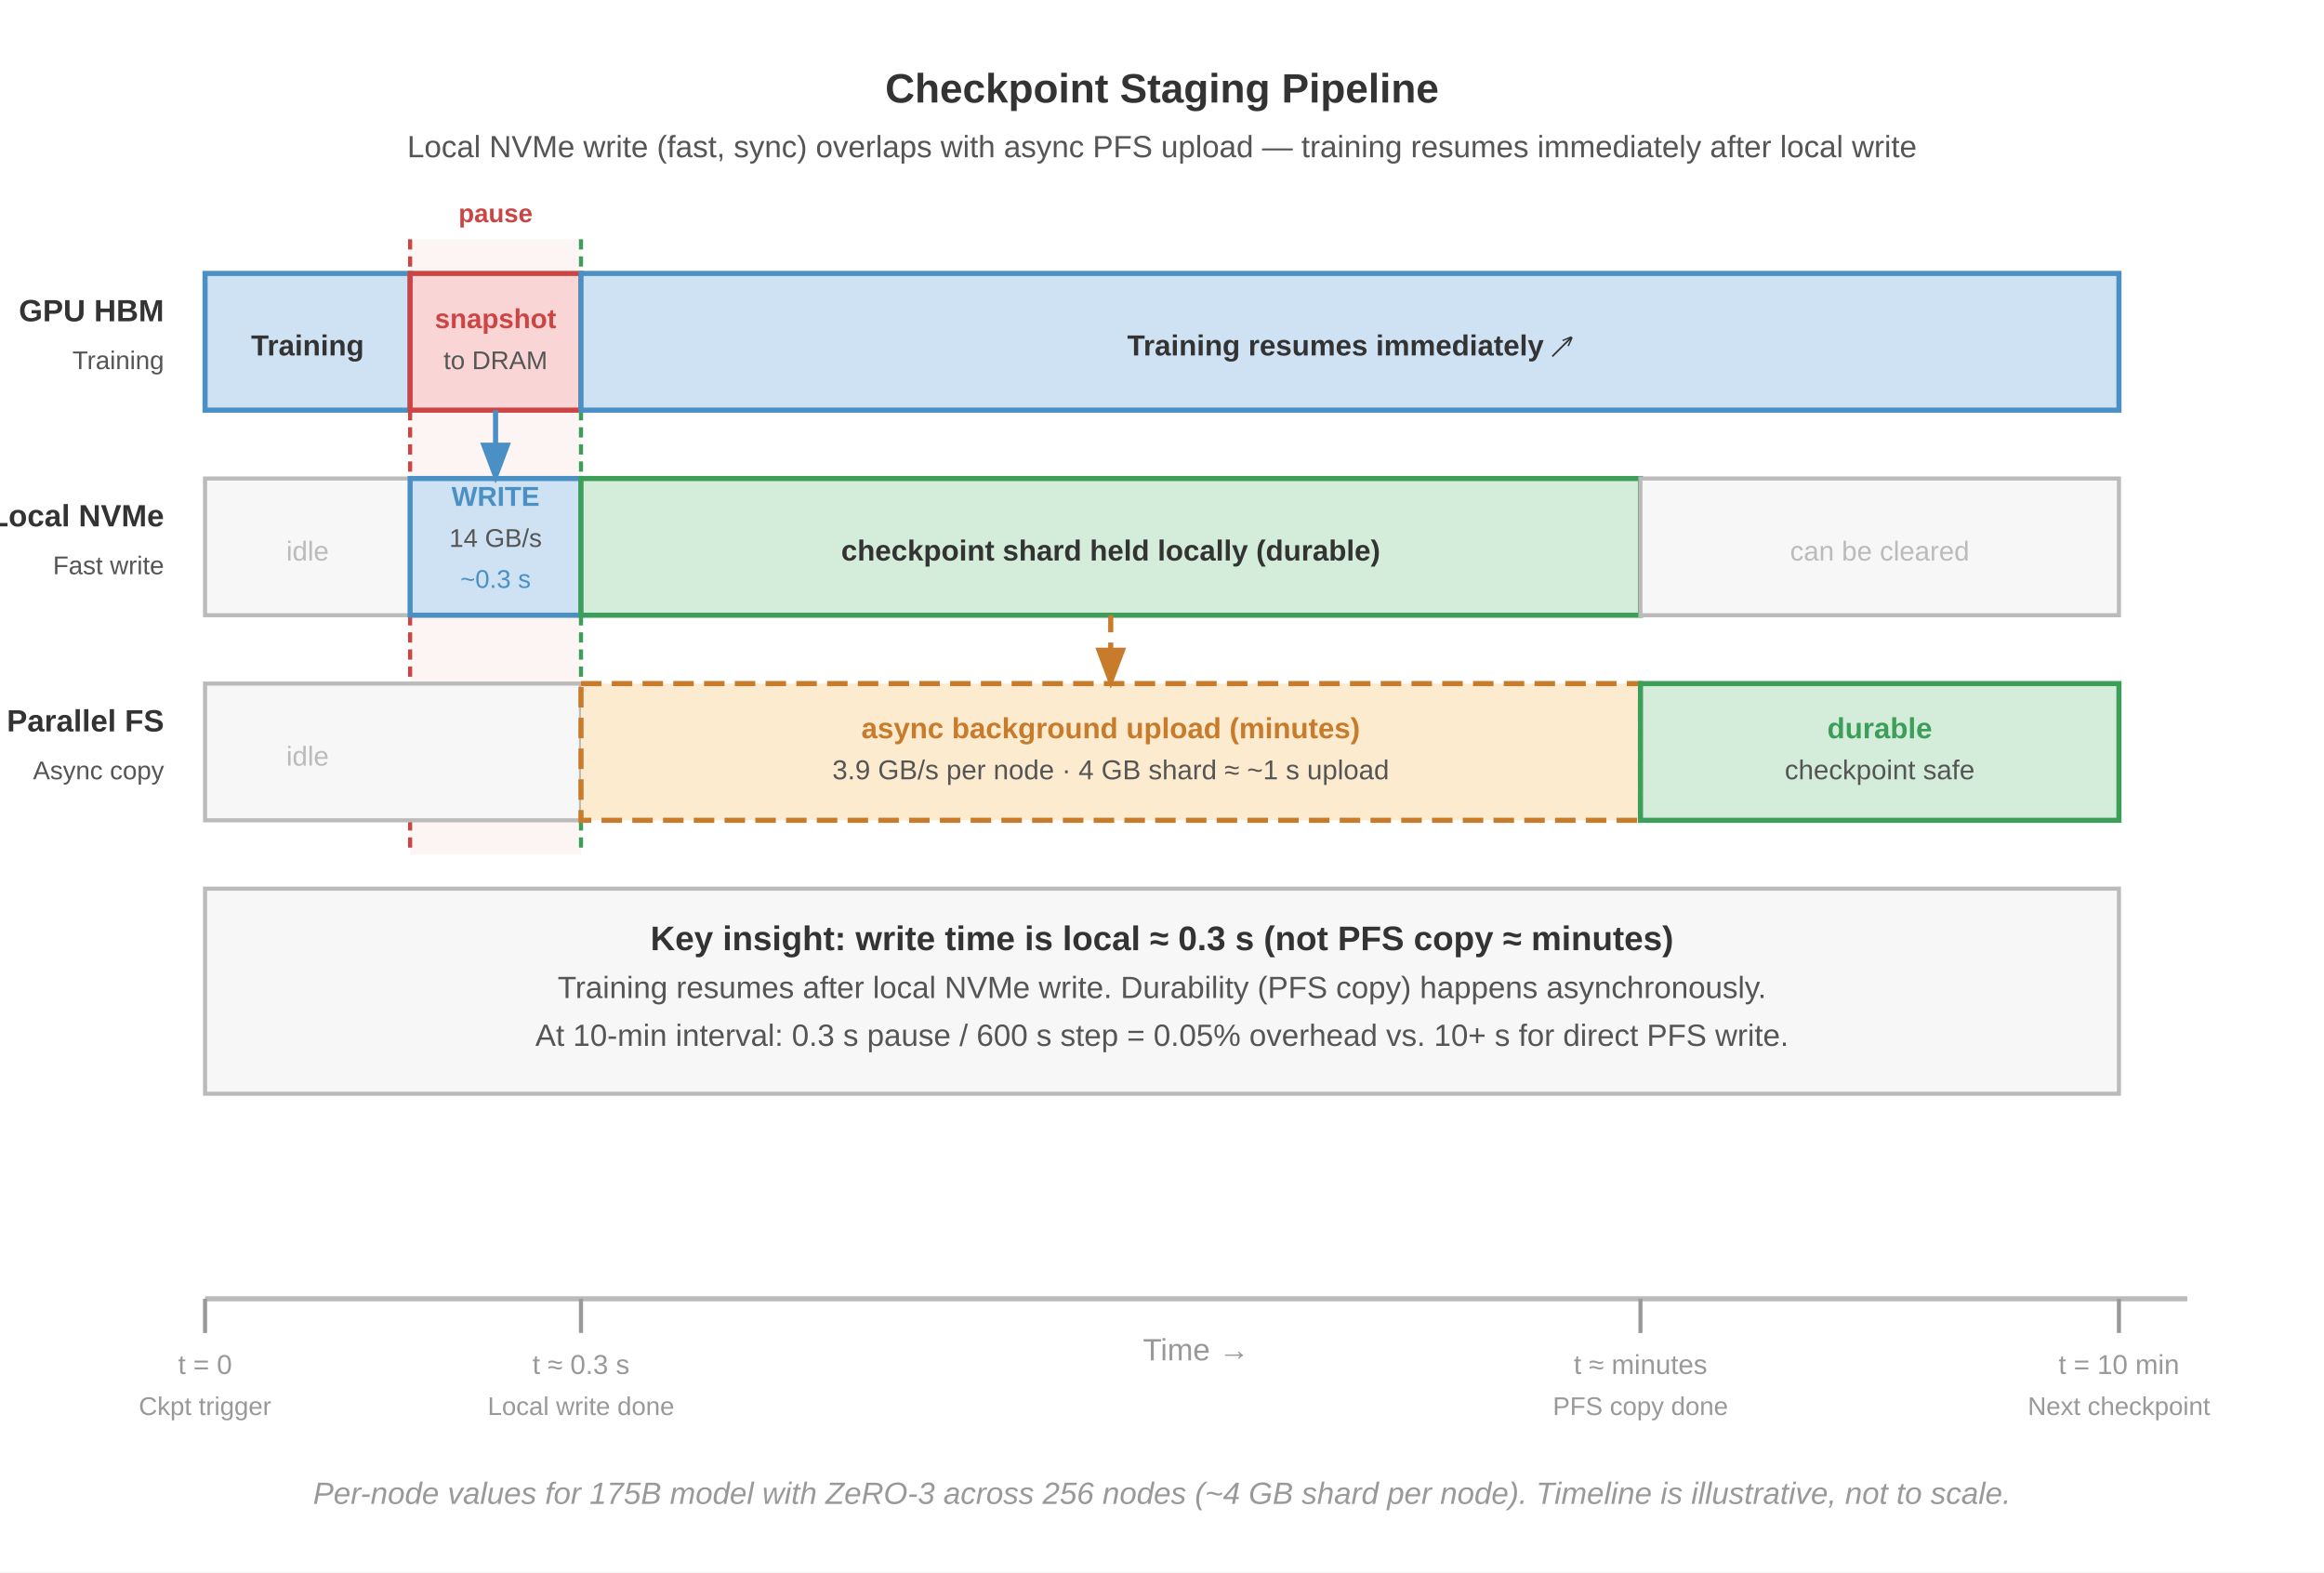
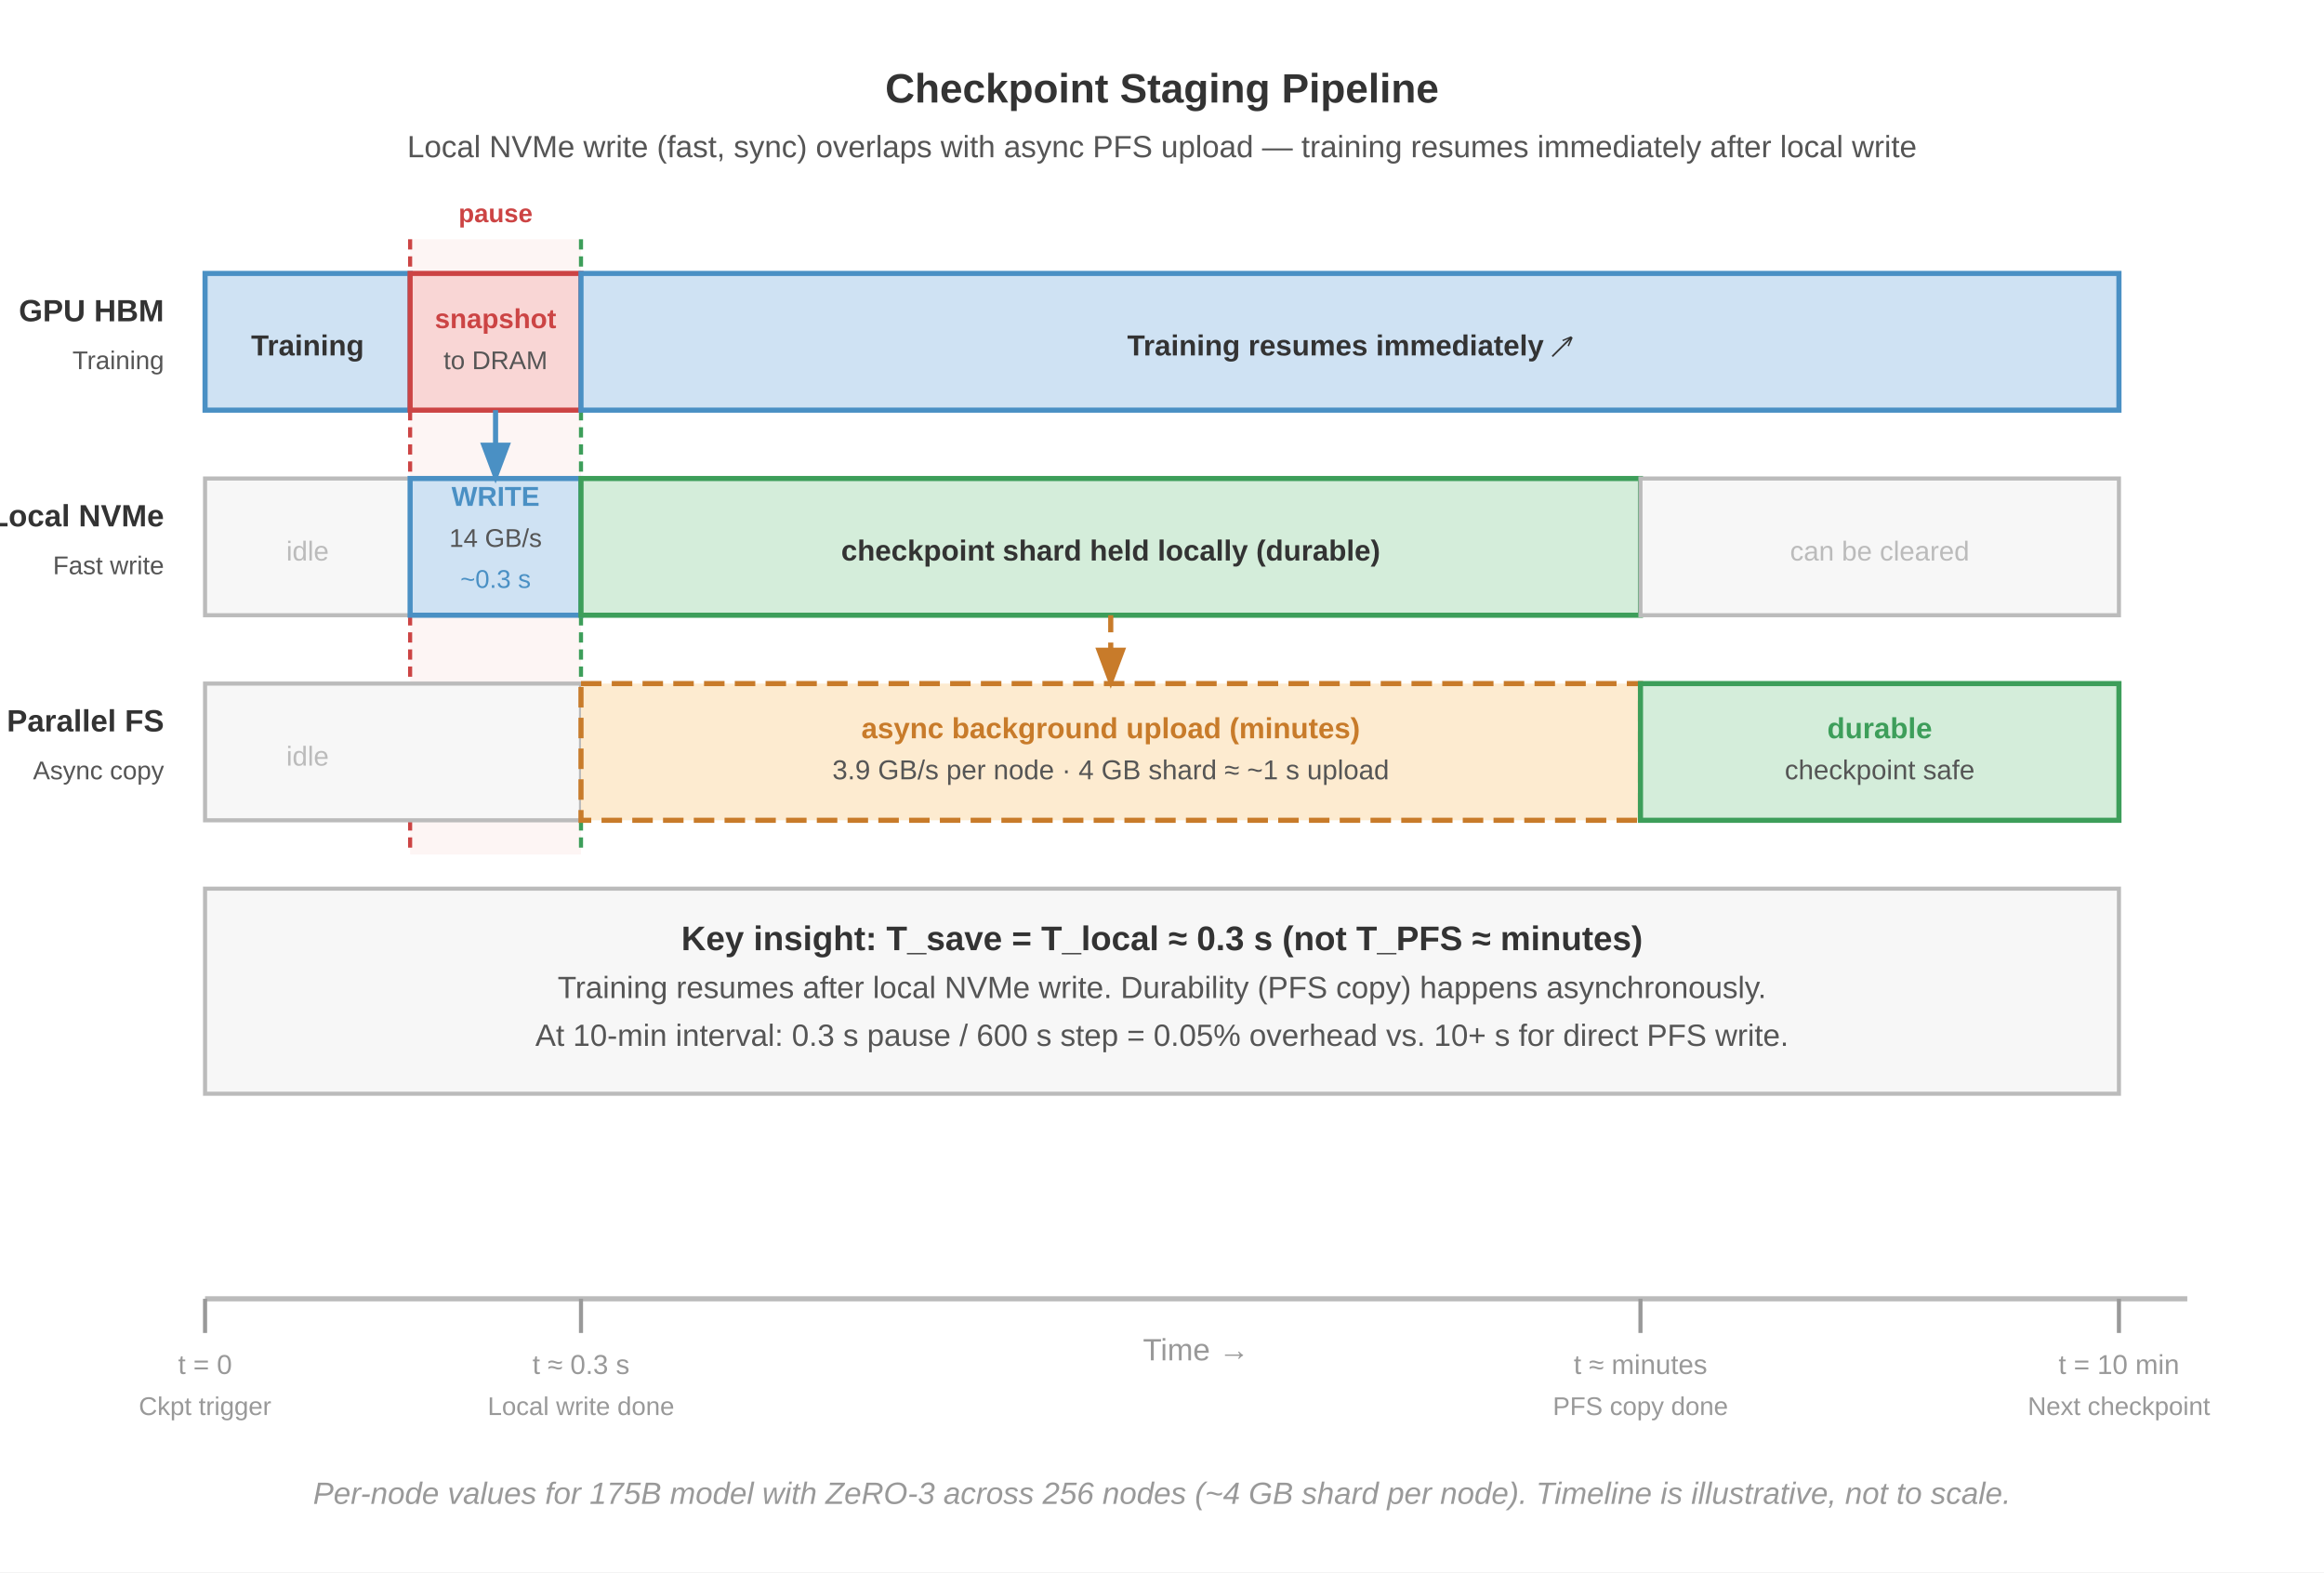
<svg xmlns="http://www.w3.org/2000/svg" font-family="Arial, Helvetica, sans-serif" viewBox="0 0 680 460">
  <rect width="680" height="460" fill="#fff" />
  <defs>
    <marker id="arrow" markerWidth="8" markerHeight="6" refX="7" refY="3" orient="auto">
      <path d="M0,0 L8,3 L0,6 Z" fill="#555" />
    </marker>
    <marker id="arrow-blue" markerWidth="8" markerHeight="6" refX="7" refY="3" orient="auto">
      <path d="M0,0 L8,3 L0,6 Z" fill="#4a90c4" />
    </marker>
    <marker id="arrow-orange" markerWidth="8" markerHeight="6" refX="7" refY="3" orient="auto">
      <path d="M0,0 L8,3 L0,6 Z" fill="#c87b2a" />
    </marker>
    <marker id="arrow-green" markerWidth="8" markerHeight="6" refX="7" refY="3" orient="auto">
      <path d="M0,0 L8,3 L0,6 Z" fill="#3d9e5a" />
    </marker>
  </defs>
  <text x="340" y="30" text-anchor="middle" font-size="12" font-weight="700" fill="#333">Checkpoint Staging Pipeline</text>
  <text x="340" y="46" text-anchor="middle" font-size="9" fill="#555">Local NVMe write (fast, sync) overlaps with async PFS upload — training resumes immediately after local write</text>
  <rect x="120" y="70" width="50" height="180" fill="#f9d6d5" opacity="0.25" />
  <line x1="120" y1="70" x2="120" y2="250" stroke="#c44" stroke-width="1.2" stroke-dasharray="3,2" />
  <line x1="170" y1="70" x2="170" y2="250" stroke="#3d9e5a" stroke-width="1.2" stroke-dasharray="3,2" />
  <text x="145" y="65" text-anchor="middle" font-size="7.5" font-weight="700" fill="#c44">pause</text>
  <text x="48" y="94" text-anchor="end" font-size="9" font-weight="700" fill="#333">GPU HBM</text>
  <text x="48" y="108" text-anchor="end" font-size="7.5" fill="#555">Training</text>
  <rect x="60" y="80" width="60" height="40" fill="#cfe2f3" stroke="#4a90c4" stroke-width="1.5" />
  <text x="90" y="104" text-anchor="middle" font-size="8.5" font-weight="700" fill="#333">Training</text>
  <rect x="120" y="80" width="50" height="40" fill="#f9d6d5" stroke="#c44" stroke-width="1.5" />
  <text x="145" y="96" text-anchor="middle" font-size="8" font-weight="700" fill="#c44">snapshot</text>
  <text x="145" y="108" text-anchor="middle" font-size="7.5" fill="#555">to DRAM</text>
  <rect x="170" y="80" width="450" height="40" fill="#cfe2f3" stroke="#4a90c4" stroke-width="1.5" />
  <text x="395" y="104" text-anchor="middle" font-size="8.5" font-weight="700" fill="#333">Training resumes immediately ↗</text>
  <text x="48" y="154" text-anchor="end" font-size="9" font-weight="700" fill="#333">Local NVMe</text>
  <text x="48" y="168" text-anchor="end" font-size="7.5" fill="#555">Fast write</text>
  <rect x="60" y="140" width="60" height="40" fill="#f7f7f7" stroke="#bbb" stroke-width="1.2" />
  <text x="90" y="164" text-anchor="middle" font-size="8" fill="#bbb">idle</text>
  <rect x="120" y="140" width="50" height="40" fill="#cfe2f3" stroke="#4a90c4" stroke-width="1.5" />
  <text x="145" y="148" text-anchor="middle" font-size="8" font-weight="700" fill="#4a90c4">WRITE</text>
  <text x="145" y="160" text-anchor="middle" font-size="7.5" fill="#555">14 GB/s</text>
  <text x="145" y="172" text-anchor="middle" font-size="7.5" fill="#4a90c4">~0.3 s</text>
  <rect x="170" y="140" width="310" height="40" fill="#d4edda" stroke="#3d9e5a" stroke-width="1.5" />
  <text x="325" y="164" text-anchor="middle" font-size="8.5" font-weight="700" fill="#333">checkpoint shard held locally (durable)</text>
  <rect x="480" y="140" width="140" height="40" fill="#f7f7f7" stroke="#bbb" stroke-width="1.2" />
  <text x="550" y="164" text-anchor="middle" font-size="8" fill="#bbb">can be cleared</text>
  <text x="48" y="214" text-anchor="end" font-size="9" font-weight="700" fill="#333">Parallel FS</text>
  <text x="48" y="228" text-anchor="end" font-size="7.5" fill="#555">Async copy</text>
  <rect x="60" y="200" width="110" height="40" fill="#f7f7f7" stroke="#bbb" stroke-width="1.2" />
  <text x="90" y="224" text-anchor="middle" font-size="8" fill="#bbb">idle</text>
  <rect x="170" y="200" width="310" height="40" fill="#fdebd0" stroke="#c87b2a" stroke-width="1.5" stroke-dasharray="6,3" />
  <text x="325" y="216" text-anchor="middle" font-size="8.5" font-weight="700" fill="#c87b2a">async background upload (minutes)</text>
  <text x="325" y="228" text-anchor="middle" font-size="8" fill="#555">3.9 GB/s per node · 4 GB shard ≈ ~1 s upload</text>
  <rect x="480" y="200" width="140" height="40" fill="#d4edda" stroke="#3d9e5a" stroke-width="1.5" />
  <text x="550" y="216" text-anchor="middle" font-size="8.5" font-weight="700" fill="#3d9e5a">durable</text>
  <text x="550" y="228" text-anchor="middle" font-size="8" fill="#555">checkpoint safe</text>
  <rect x="60" y="260" width="560" height="60" fill="#f7f7f7" stroke="#bbb" stroke-width="1.2" />
-   <text x="340" y="278" text-anchor="middle" font-size="10" font-weight="700" fill="#333">Key insight: write time is local ≈ 0.3 s (not PFS copy ≈ minutes)</text>
+   <text x="340" y="278" text-anchor="middle" font-size="10" font-weight="700" fill="#333">Key insight: T_save = T_local ≈ 0.3 s (not T_PFS ≈ minutes)</text>
  <text x="340" y="292" text-anchor="middle" font-size="9" fill="#555">Training resumes after local NVMe write. Durability (PFS copy) happens asynchronously.</text>
  <text x="340" y="306" text-anchor="middle" font-size="9" fill="#555">At 10-min interval: 0.3 s pause / 600 s step = 0.05% overhead vs. 10+ s for direct PFS write.</text>
  <line x1="60" y1="380" x2="640" y2="380" stroke="#bbb" stroke-width="1.5" />
  <text x="350" y="398" text-anchor="middle" font-size="9" fill="#999">Time →</text>
  <line x1="60" y1="380" x2="60" y2="390" stroke="#999" stroke-width="1.2" />
  <text x="60" y="402" text-anchor="middle" font-size="8" fill="#999">t = 0</text>
  <text x="60" y="414" text-anchor="middle" font-size="7.5" fill="#999">Ckpt trigger</text>
  <line x1="170" y1="380" x2="170" y2="390" stroke="#999" stroke-width="1.2" />
  <text x="170" y="402" text-anchor="middle" font-size="8" fill="#999">t ≈ 0.3 s</text>
  <text x="170" y="414" text-anchor="middle" font-size="7.5" fill="#999">Local write done</text>
  <line x1="480" y1="380" x2="480" y2="390" stroke="#999" stroke-width="1.2" />
  <text x="480" y="402" text-anchor="middle" font-size="8" fill="#999">t ≈ minutes</text>
  <text x="480" y="414" text-anchor="middle" font-size="7.5" fill="#999">PFS copy done</text>
  <line x1="620" y1="380" x2="620" y2="390" stroke="#999" stroke-width="1.2" />
  <text x="620" y="402" text-anchor="middle" font-size="8" fill="#999">t = 10 min</text>
  <text x="620" y="414" text-anchor="middle" font-size="7.5" fill="#999">Next checkpoint</text>
  <line x1="145" y1="120" x2="145" y2="140" stroke="#4a90c4" stroke-width="1.5" marker-end="url(#arrow-blue)" />
  <line x1="325" y1="180" x2="325" y2="200" stroke="#c87b2a" stroke-width="1.5" stroke-dasharray="5,3" marker-end="url(#arrow-orange)" />
  <text x="340" y="440" text-anchor="middle" font-size="9" fill="#999" font-style="italic">Per-node values for 175B model with ZeRO-3 across 256 nodes (~4 GB shard per node). Timeline is illustrative, not to scale.</text>
</svg>
